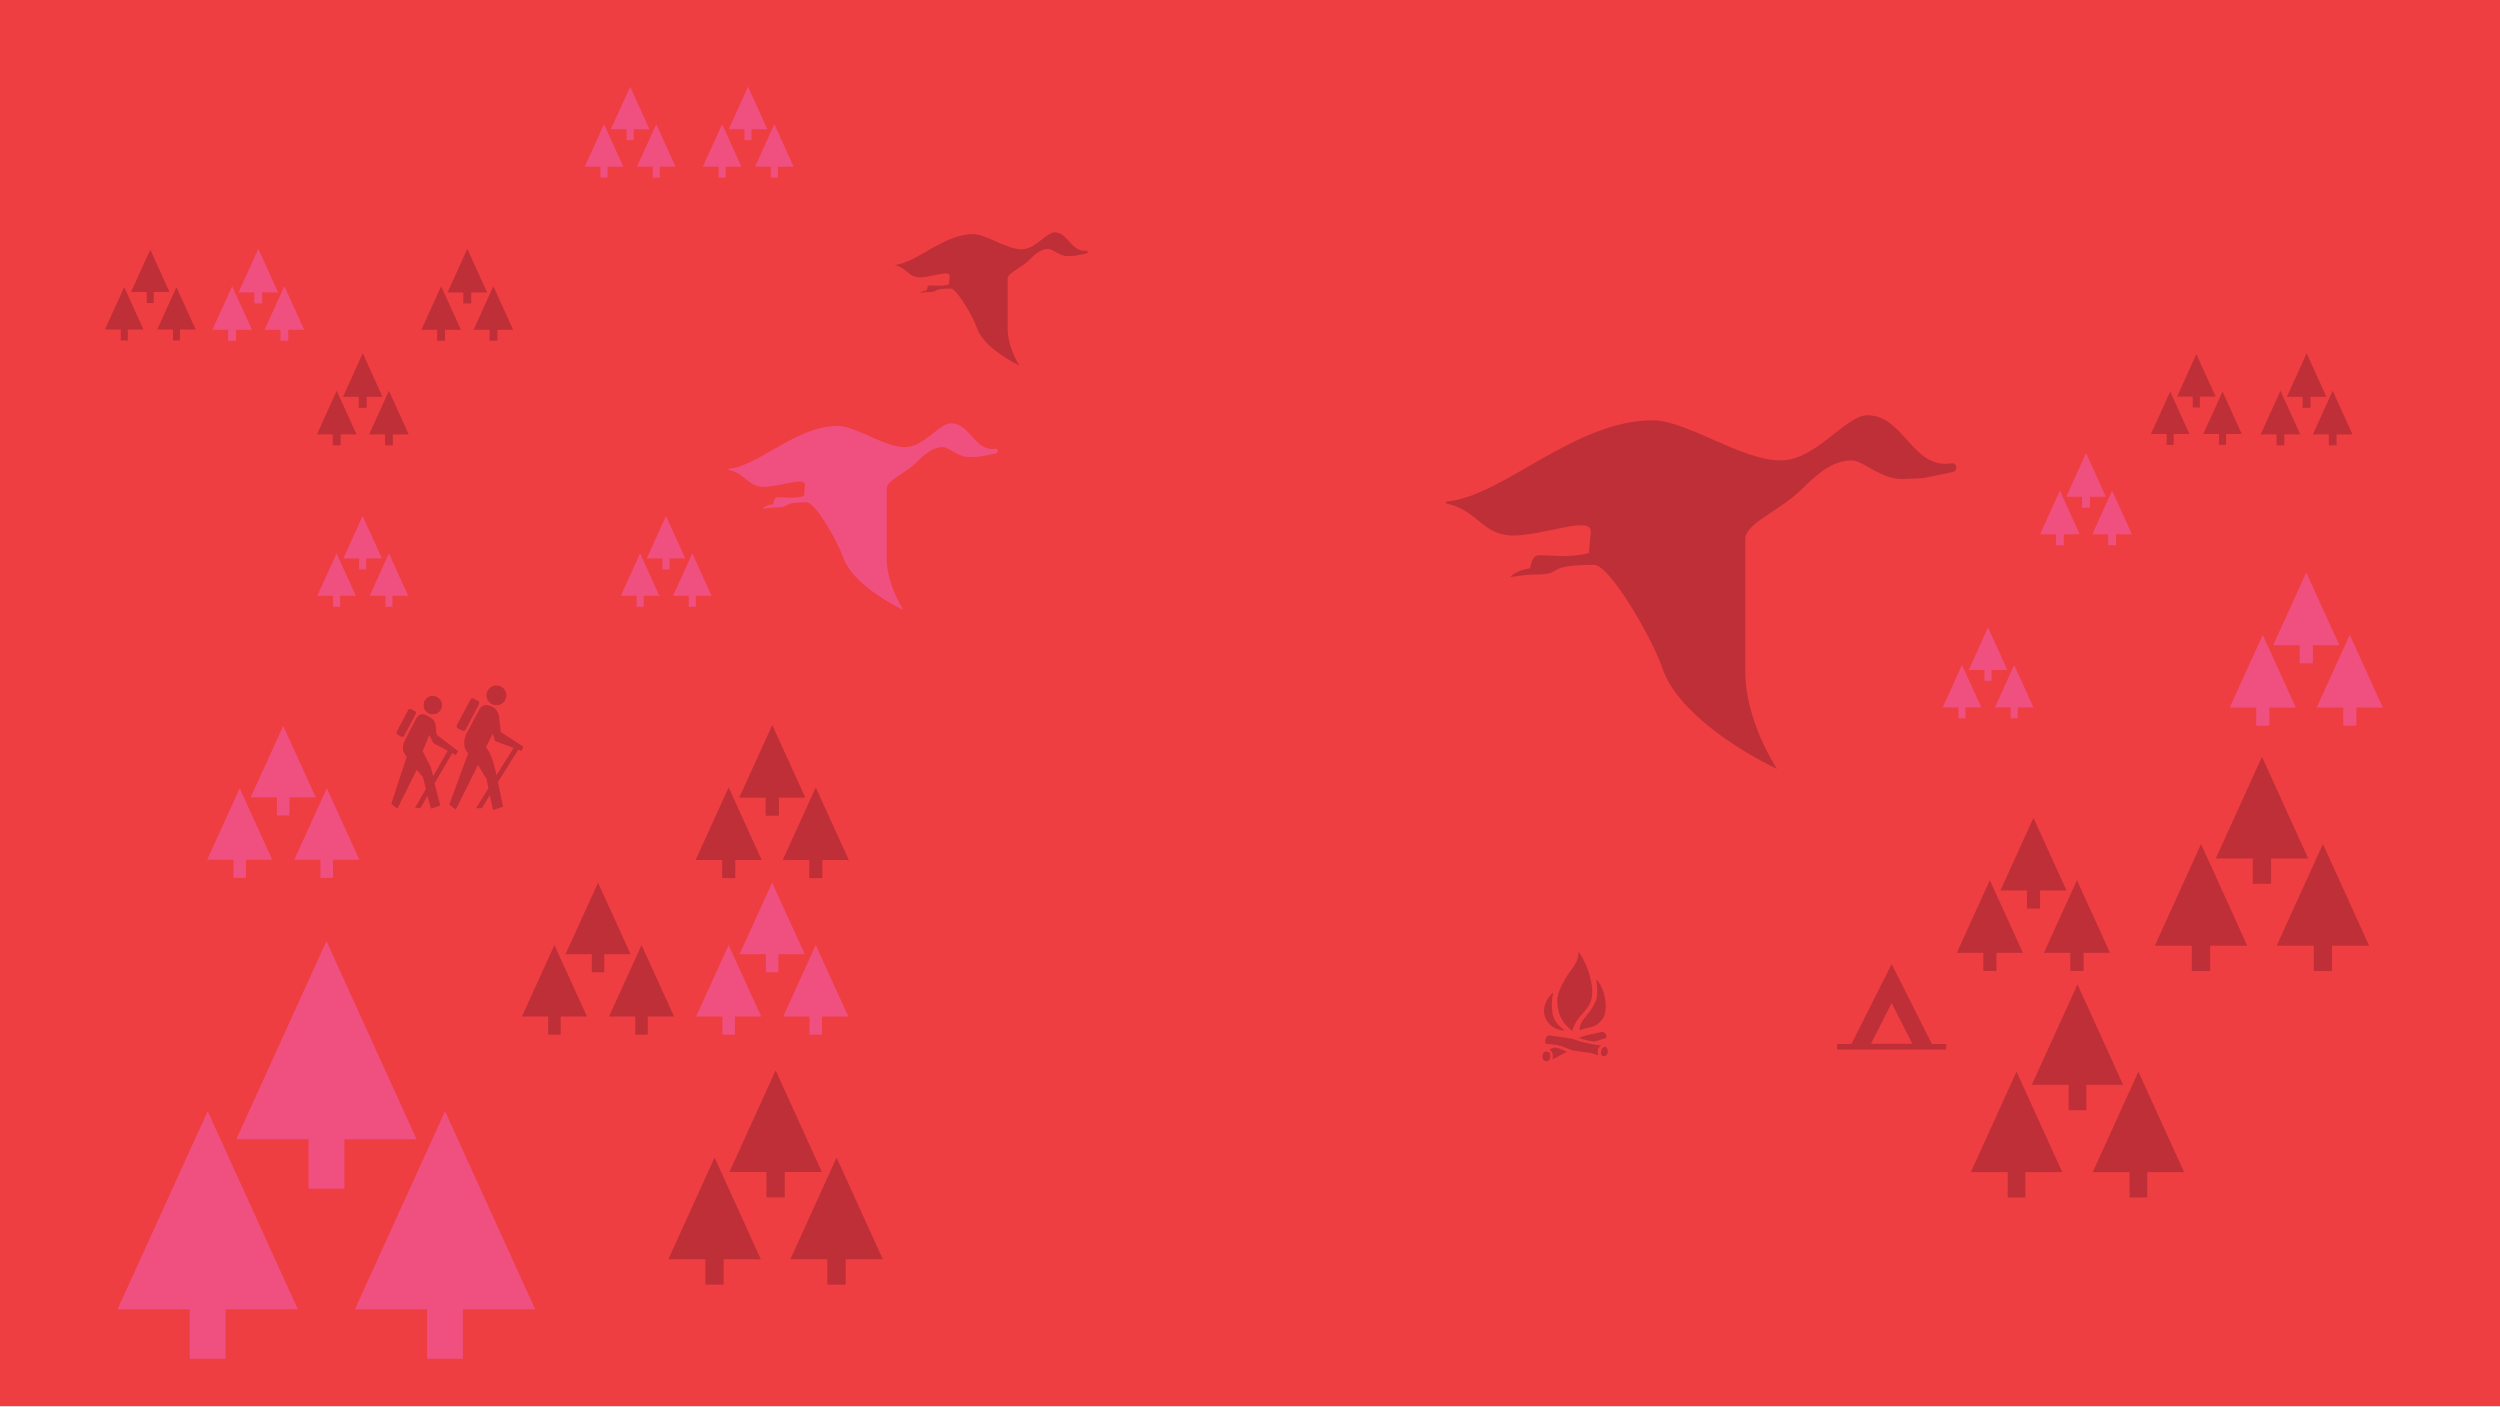
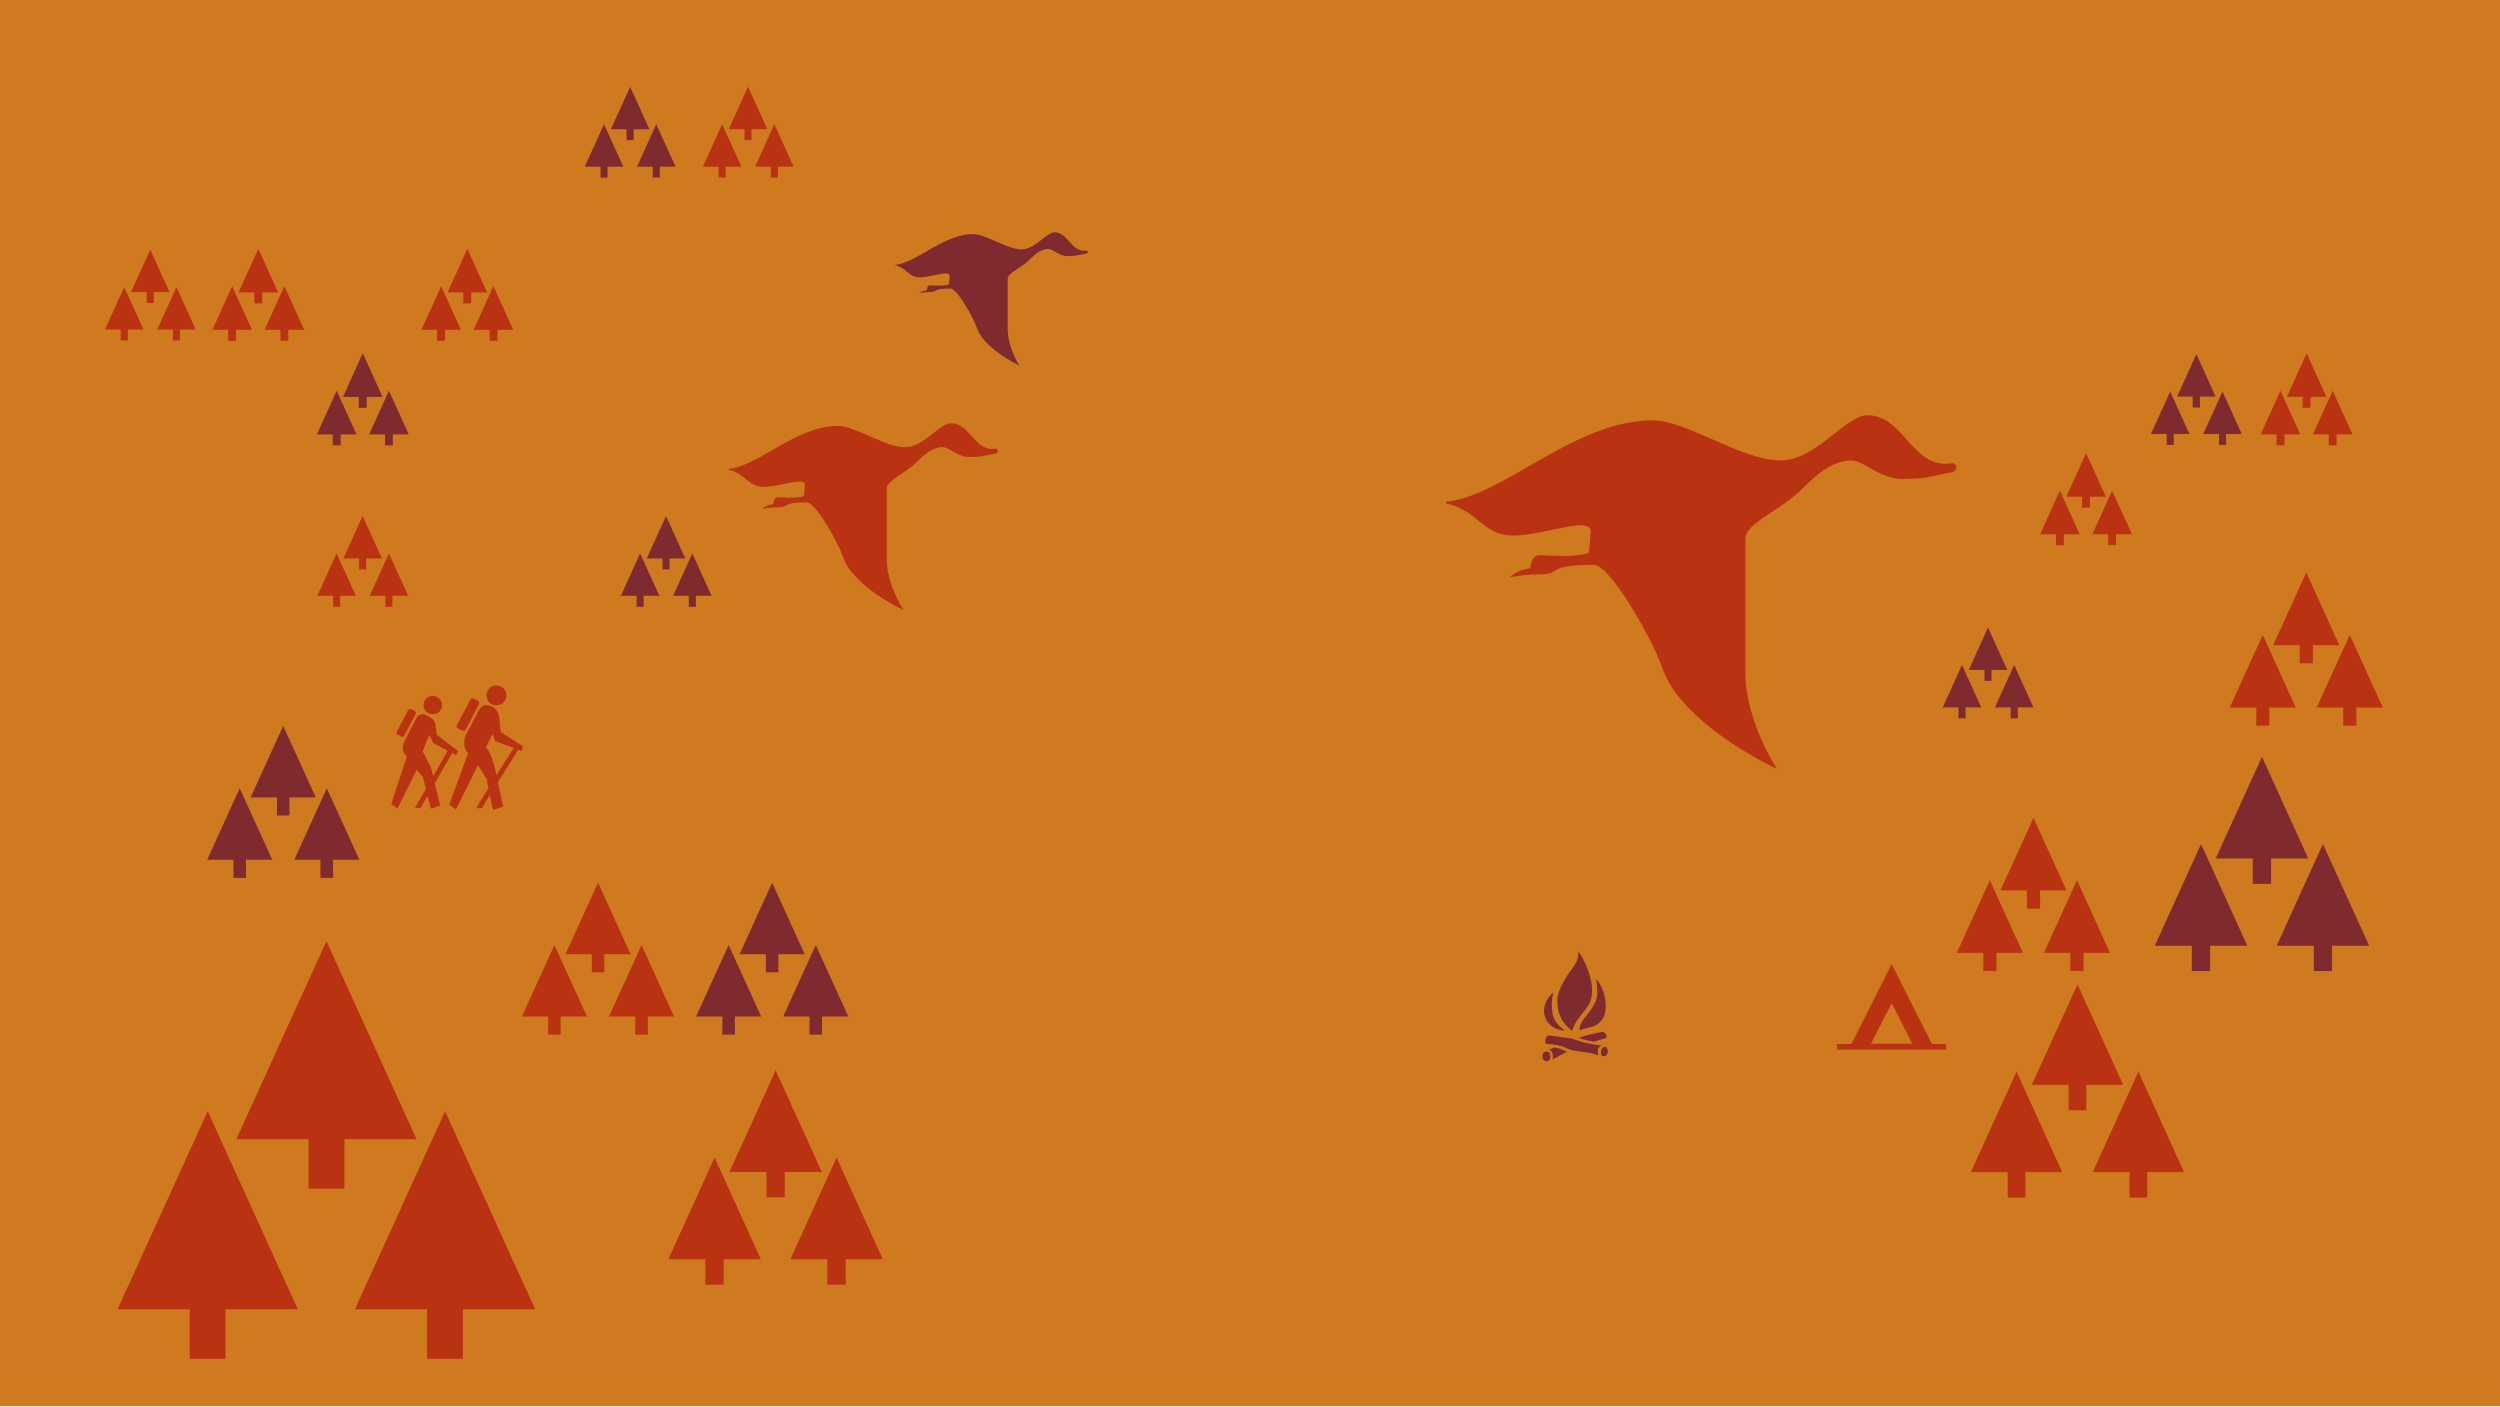
<svg xmlns="http://www.w3.org/2000/svg" version="1.1" id="Layer_1" x="0px" y="0px" viewBox="0 0 1920 1080" style="enable-background:new 0 0 1920 1080;" xml:space="preserve">
  <style type="text/css">
- 	.st0{fill:#EF3E42;}
- 	.st1{fill:#BF2F38;}
- 	.st2{fill:#EF507F;}
+ 	.st0{fill:#CF7A1F;}
+ 	.st1{fill:#7E2A2F;}
+ 	.st2{fill:#B93312;}
</style>
-   <rect class="st0" width="1920" height="1080" />
-   <path class="st1" d="M782.8,280.7c-10.5-5.1-28.5-16.4-32.6-29l0,0v0c-1.4-4.2-5.2-11.7-9.3-18.1c-2-3.2-4.1-6.2-6-8.4  c-1.9-2.2-3.6-3.6-4.9-3.6h0c-7.4,0-9.6,0.7-10.9,1.4c-0.7,0.4-1.1,0.7-1.8,0.9c-0.7,0.2-1.9,0.4-3.9,0.4c-2.4,0-4.7,0.3-7,0.7  c1.3-1.2,3.4-1.7,5.1-2l0.2,0l0-0.2c0.2-1.1,0.5-2,0.8-2.6c0.4-0.6,0.8-1,1.7-1c1.9,0,4.3,0.2,7,0.2c2.4,0,4.9-0.2,7.4-0.9l0.2,0  l0.5-6.1l0-0.4c0-0.7-0.3-1.3-0.9-1.6c-0.6-0.3-1.3-0.4-2.2-0.4c-4.6,0-13.3,3-19.8,3h0c-0.2,0-0.5,0-0.7,0  c-4.2-0.3-6.5-2.1-8.9-4.1c-2.4-2-5-4.2-9.6-5.3v-0.1c8.4-0.8,17.7-6.7,27.7-12.4c10.1-5.7,21-11.3,32.4-11.3h0h0  c4.9,0,11.3,2.9,18,5.8c6.7,2.9,13.5,5.9,19.3,5.9c5.3,0,10.1-3.3,14.3-6.6c4.2-3.3,8-6.5,11-6.5h0h0c4.9,0,8.1,3.5,11.2,7  c3.2,3.5,6.4,7.2,11.5,7.2c0.6,0,1.2,0,1.8-0.1l0.1,0c0.7,0,0.9,0.4,0.9,1c0,0.5-0.4,1.1-1.1,1.2l0,0l0,0c-10.1,2-6,1.6-14.3,2  c-3.2,0-6-1.3-8.5-2.7c-2.4-1.4-4.5-2.7-6.4-2.8c-5.6,0-10.2,4-14.5,8.3c-3.3,3.3-7.4,5.8-10.8,8c-1.7,1.1-3.1,2.2-4.2,3.3  c-1.1,1.1-1.7,2.2-1.7,3.5V253C774,261.8,777.6,272,782.8,280.7" />
+   <rect y="0" class="st0" width="1920" height="1080" />
+   <path class="st1" d="M782.8,280.7c-10.5-5.1-28.5-16.4-32.6-29l0,0l0,0c-1.4-4.2-5.2-11.7-9.3-18.1c-2-3.2-4.1-6.2-6-8.4  s-3.6-3.6-4.9-3.6l0,0c-7.4,0-9.6,0.7-10.9,1.4c-0.7,0.4-1.1,0.7-1.8,0.9s-1.9,0.4-3.9,0.4c-2.4,0-4.7,0.3-7,0.7  c1.3-1.2,3.4-1.7,5.1-2h0.2v-0.2c0.2-1.1,0.5-2,0.8-2.6c0.4-0.6,0.8-1,1.7-1c1.9,0,4.3,0.2,7,0.2c2.4,0,4.9-0.2,7.4-0.9h0.2l0.5-6.1  V212c0-0.7-0.3-1.3-0.9-1.6c-0.6-0.3-1.3-0.4-2.2-0.4c-4.6,0-13.3,3-19.8,3l0,0c-0.2,0-0.5,0-0.7,0c-4.2-0.3-6.5-2.1-8.9-4.1  s-5-4.2-9.6-5.3v-0.1c8.4-0.8,17.7-6.7,27.7-12.4c10.1-5.7,21-11.3,32.4-11.3l0,0l0,0c4.9,0,11.3,2.9,18,5.8  c6.7,2.9,13.5,5.9,19.3,5.9c5.3,0,10.1-3.3,14.3-6.6s8-6.5,11-6.5l0,0l0,0c4.9,0,8.1,3.5,11.2,7c3.2,3.5,6.4,7.2,11.5,7.2  c0.6,0,1.2,0,1.8-0.1h0.1c0.7,0,0.9,0.4,0.9,1c0,0.5-0.4,1.1-1.1,1.2l0,0l0,0c-10.1,2-6,1.6-14.3,2c-3.2,0-6-1.3-8.5-2.7  c-2.4-1.4-4.5-2.7-6.4-2.8c-5.6,0-10.2,4-14.5,8.3c-3.3,3.3-7.4,5.8-10.8,8c-1.7,1.1-3.1,2.2-4.2,3.3c-1.1,1.1-1.7,2.2-1.7,3.5V253  C774,261.8,777.6,272,782.8,280.7" />
  <path class="st2" d="M618.1,372.8c0.9-7.6-19.5,1.6-32.5,1.1c-11.9-0.9-13-10.1-26.1-13.1v-0.7c23.1-2.1,52-33,83.8-33  c13.8,0,36,16.3,51.8,16.3c14.4,0,26.3-18.3,35.3-18.3c14.9,0,18.1,22,34.1,19.5c2.5-0.2,2.5,3.4,0,3.7c-14,2.7-8.5,2.3-19.9,2.7  c-9.2,0-15.8-7.6-20.6-7.6c-7.6,0-14,5.5-19.9,11.5c-9.2,9.1-23.1,14-23.1,20.4v54c0,12.4,5.3,27,12.8,39.2  c-14.4-6.9-40.5-22.9-46.5-41c-3.9-11.5-21.1-41.7-27.7-41.7c-20.6,0-11.7,3.9-23.1,3.9c-3.7,0-7.1,0.5-10.8,1.1  c1.8-2.3,5.3-3.2,8-3.6c0.7-3,1.1-5.3,3.9-5.3c5,0,12.6,1.2,19.9-0.9L618.1,372.8z" />
-   <path class="st1" d="M567.7,612.6l25.4-55.8l25.4,55.8h-20.3v13.9H588v-13.9H567.7z M534.2,660.5l25.4-55.8l25.4,55.8h-20.3v13.9  h-10.1v-13.9H534.2 M601.1,660.5l25.4-55.8l25.4,55.8h-20.3v13.9h-10.1v-13.9H601.1z" />
-   <path class="st2" d="M222.3,626.3h-9.6v-13.9h-20.2l25-54.9l25,54.9l-20.2,0V626.3z M179.3,674.2v-13.9h-20.2l25-54.9l25,54.9h-20.2  v13.9H179.3 M255.7,674.2h-9.6v-13.9H226l25-54.9l25,54.9h-20.2V674.2" />
-   <path class="st2" d="M597.8,746.7h-9.6v-13.9h-20.2l25-54.9l25,54.9h-20.2V746.7z M564.4,794.6h-9.6v-13.9h-20.2l25-54.9l25,54.9  h-20.2V794.6 M631.3,794.6h-9.6v-13.9h-20.2l25-54.9l25,54.9h-20.2V794.6" />
-   <path class="st1" d="M464.1,746.7h-9.6v-13.9h-20.2l25-54.9l25,54.9h-20.2V746.7z M430.6,794.6h-9.6v-13.9h-20.2l25-54.9l25,54.9  h-20.2V794.6 M497.5,794.6h-9.6v-13.9h-20.2l25-54.9l25,54.9h-20.2V794.6" />
-   <path class="st1" d="M560.2,900.1l35.5-78.1l35.5,78.1h-28.5v19.5h-14.1v-19.5H560.2z M513.3,967.1l35.5-78.1l35.5,78.1h-28.5v19.5  h-14.1v-19.5H513.3 M607,967.1l35.5-78.1l35.5,78.1h-28.5v19.5h-14.1v-19.5H607z" />
-   <path class="st1" d="M118.3,232.7h-5.6v-8.4h-12.1l14.8-32.6l14.8,32.6h-12.1V232.7z M98.2,261.5h-5.5v-8.4H80.6l14.8-32.6  l14.8,32.6H98.2V261.5 M138.3,261.5h-5.5v-8.4h-12.1l14.8-32.6l14.8,32.6h-12.1V261.5" />
-   <path class="st2" d="M183.2,224.6l15.2-33.5l15.2,33.5h-12.2v8.4h-6.1v-8.4H183.2z M163.1,253.3l15.2-33.5l15.2,33.5h-12.2v8.4h-6.1  v-8.4H163.1 M203.2,253.3l15.2-33.5l15.2,33.5h-12.2v8.4h-6v-8.4H203.2z" />
-   <path class="st1" d="M343.7,224.6l15.2-33.5l15.2,33.5h-12.2v8.4h-6.1v-8.4H343.7z M323.6,253.3l15.2-33.5l15.2,33.5h-12.2v8.4h-6.1  v-8.4H323.6 M363.7,253.3l15.2-33.5l15.2,33.5H382v8.4h-6v-8.4H363.7z" />
-   <path class="st2" d="M486.8,107.6h-5.6v-8.4h-12.1L484,66.7l14.8,32.6h-12.1V107.6z M466.7,136.4h-5.5V128h-12.1l14.8-32.6  l14.8,32.6h-12.1V136.4 M506.8,136.4h-5.5V128h-12.1L504,95.4l14.8,32.6h-12.1V136.4" />
-   <path class="st2" d="M577.4,107.6h-5.6v-8.4h-12.1l14.8-32.6l14.8,32.6h-12.1V107.6z M557.4,136.4h-5.5V128h-12.1l14.8-32.6  l14.8,32.6h-12.1V136.4 M597.5,136.4h-5.5V128h-12.1l14.8-32.6l14.8,32.6h-12.1V136.4" />
+   <path class="st1" d="M222.3,626.3h-9.6v-13.9h-20.2l25-54.9l25,54.9h-20.2V626.3z M179.3,674.2v-13.9h-20.2l25-54.9l25,54.9h-20.2  v13.9H179.3 M255.7,674.2h-9.6v-13.9H226l25-54.9l25,54.9h-20.2v13.9" />
+   <path class="st1" d="M597.8,746.7h-9.6v-13.9H568l25-54.9l25,54.9h-20.2V746.7z M564.4,794.6h-9.6v-13.9h-20.2l25-54.9l25,54.9  h-20.2V794.6 M631.3,794.6h-9.6v-13.9h-20.2l25-54.9l25,54.9h-20.2V794.6" />
+   <path class="st2" d="M464.1,746.7h-9.6v-13.9h-20.2l25-54.9l25,54.9h-20.2L464.1,746.7L464.1,746.7z M430.6,794.6H421v-13.9h-20.2  l25-54.9l25,54.9h-20.2L430.6,794.6 M497.5,794.6h-9.6v-13.9h-20.2l25-54.9l25,54.9h-20.2L497.5,794.6" />
+   <path class="st2" d="M560.2,900.1l35.5-78.1l35.5,78.1h-28.5v19.5h-14.1v-19.5H560.2z M513.3,967.1l35.5-78.1l35.5,78.1h-28.5v19.5  h-14.1v-19.5H513.3 M607,967.1l35.5-78.1l35.5,78.1h-28.5v19.5h-14.1v-19.5H607z" />
+   <path class="st2" d="M118.3,232.7h-5.6v-8.4h-12.1l14.8-32.6l14.8,32.6h-12.1v8.4H118.3z M98.2,261.5h-5.5v-8.4H80.6l14.8-32.6  l14.8,32.6h-12V261.5 M138.3,261.5h-5.5v-8.4h-12.1l14.8-32.6l14.8,32.6h-12.1v8.4" />
+   <path class="st2" d="M183.2,224.6l15.2-33.5l15.2,33.5h-12.2v8.4h-6.1v-8.4H183.2z M163.1,253.3l15.2-33.5l15.2,33.5h-12.2v8.4h-6.1  v-8.4L163.1,253.3 M203.2,253.3l15.2-33.5l15.2,33.5h-12.2v8.4h-6v-8.4L203.2,253.3L203.2,253.3z" />
+   <path class="st2" d="M343.7,224.6l15.2-33.5l15.2,33.5h-12.2v8.4h-6.1v-8.4H343.7z M323.6,253.3l15.2-33.5l15.2,33.5h-12.2v8.4h-6.1  v-8.4L323.6,253.3 M363.7,253.3l15.2-33.5l15.2,33.5H382v8.4h-6v-8.4L363.7,253.3L363.7,253.3z" />
+   <path class="st1" d="M486.8,107.6h-5.6v-8.4h-12.1L484,66.7l14.8,32.6h-12.1v8.3H486.8z M466.7,136.4h-5.5V128h-12.1l14.8-32.6  l14.8,32.6h-12.1v8.4 M506.8,136.4h-5.5V128h-12.1L504,95.4l14.8,32.6h-12.1v8.4" />
+   <path class="st2" d="M577.4,107.6h-5.6v-8.4h-12.1l14.8-32.6l14.8,32.6h-12.1v8.4H577.4z M557.4,136.4h-5.5V128h-12.1l14.8-32.6  l14.8,32.6h-12.1L557.4,136.4 M597.5,136.4H592V128h-12.1l14.8-32.6l14.8,32.6h-12.1L597.5,136.4" />
  <path class="st1" d="M263.4,304.8l15.2-33.5l15.2,33.5h-12.2v8.4h-6.1v-8.4H263.4z M243.4,333.6l15.2-33.5l15.2,33.5h-12.2v8.4h-6.1  v-8.4H243.4 M283.5,333.6l15.2-33.5l15.2,33.5h-12.2v8.4h-6v-8.4H283.5z" />
-   <path class="st2" d="M281.4,437.3h-5.6v-8.4h-12.1l14.8-32.6l14.8,32.6h-12.1V437.3z M261.3,466h-5.5v-8.4h-12.1l14.8-32.6  l14.8,32.6h-12.1V466 M301.5,466h-5.5v-8.4h-12.1l14.8-32.6l14.8,32.6h-12.1V466" />
-   <path class="st2" d="M514.4,437.3h-5.6v-8.4h-12.1l14.8-32.6l14.8,32.6h-12.1V437.3z M494.4,466h-5.5v-8.4h-12.1l14.8-32.6  l14.8,32.6h-12.1V466 M534.5,466h-5.5v-8.4h-12.1l14.8-32.6l14.8,32.6h-12.1V466" />
-   <path class="st1" d="M388.9,534c0,4.4-3.4,7.6-7.7,7.6c-4.2,0-7.6-3.2-7.6-7.6c0-4.2,3.4-7.6,7.6-7.6  C385.5,526.4,388.9,529.8,388.9,534 M339.5,541.5c0,4-3.2,7.1-7.1,7.1c-4,0-7.1-3.1-7.1-7.1c0-3.8,3.1-7.1,7.1-7.1  C336.3,534.5,339.5,537.7,339.5,541.5 M360.8,538.3c1-2.3,1.9-2.5,3.9-1.3l1.6,0.8c2.1,1.1,2.2,1.7,1.1,4l-9.3,17.7  c-1,2.1-1.9,2.3-4,1.1l-1.5-0.6c-2.1-1.3-2.4-1.9-1.3-4L360.8,538.3z M313.1,546c0.8-1.7,1.6-1.9,3.4-1.1l1.3,0.8  c1.8,0.8,2.1,1.6,1.1,3.4l-8.2,15.3c-0.8,1.7-1.5,2-3.2,1l-1.4-0.8c-1.8-0.8-1.9-1.4-1.1-3.2L313.1,546z M350.1,621.7L345,618  l14.5-39.4c-3.7-3.7-3.7-9.7-1.6-14.5l10.1-19c2.2-4.2,5.5-3.9,8.1-3.1c4.8,1.1,6.9,5.8,7.2,8.4l1.3,11.8l17.1,11.1l-1,3.4l-2.7-0.9  l-15.6,24.9l4,18.8l-7.7,2.6l-2.6-11.4l-6,10h-4.5l9.5-15.3l-1.4-7.2l-6.6-10.6L350.1,621.7z M323,620.5h-4.3l8.4-14.7l-2.4-9.2  l-4.7-5.3l-14.8,29.7l-4.7-3.7l11.9-36.3c-3.1-3.1-4.3-7.1-1.3-12.8l8.5-16.4c2.1-3.7,5.3-3.8,7.4-2.7c3.7,1.9,6.8,3.4,7.4,7.1  l1,8.1l16.4,12.5l-1.6,3.1l-2.9-1.5l-13.5,23.2l4.3,17.1l-7.1,2.4l-2.7-9.8L323,620.5z M373.2,573.9c3.1,3.4,6,10.9,8.1,21.4  l13.2-20.9l-14.3-5.3l-1.8-5.6L373.2,573.9z M324.6,576.9l6.3,12.4l1.8,6.8l11.1-19.5l-11-5.9l-3.1-6.3L324.6,576.9z" />
-   <path class="st2" d="M181.5,874.9l69.2-152.1l69.2,152.1h-55.4v38h-27.5v-38H181.5z M90.3,1005.5l69.2-152.1l69.2,152.1h-55.5v38  h-27.5v-38H90.3 M272.6,1005.5l69.2-152.1l69.2,152.1h-55.5v38h-27.5v-38H272.6z" />
-   <path class="st1" d="M1221.7,409.1c1.7-14.3-36.9,3-61.7,2.2c-22.6-1.7-24.7-19.1-49.5-24.7v-1.3c43.8-3.9,98.5-62.5,158.8-62.5  c26.1,0,68.1,30.8,98.1,30.8c27.4,0,49.9-34.7,66.8-34.7c28.2,0,34.3,41.7,64.7,36.9c4.8-0.4,4.8,6.5,0,6.9  c-26.5,5.2-16.1,4.3-37.8,5.2c-17.4,0-30-14.3-39.1-14.3c-14.3,0-26.5,10.4-37.8,21.7c-17.4,17.3-43.8,26.5-43.8,38.6v102.4  c0,23.5,10,51.3,24.3,74.2c-27.4-13-76.8-43.4-88.1-77.7c-7.4-21.7-40-79-52.5-79c-39.1,0-22.2,7.4-43.8,7.4  c-6.9,0-13.5,0.9-20.4,2.1c3.5-4.3,10-6,15.2-6.9c1.3-5.7,2.2-10,7.4-10c9.5,0,23.9,2.2,37.7-1.7L1221.7,409.1z" />
-   <path class="st1" d="M1213.2,791.4c-0.1-0.3-0.1-0.5-0.1-0.7c0-0.6,0.2-1.2,0.2-2c0-0.8,0.7-2.4,1.6-3.9c0.9-1.5,2-3,2.6-3.7l0,0  l0,0c3.7-4.2,8.7-11.6,9-16.1c0.1-0.9,0.2-2.2,0.2-3.7c0-2.4-0.2-5.6-0.8-9.2c3.8,3.6,7.3,12.1,7.3,20.4c0,2.2-0.3,4.5-0.8,6.6l0,0  l0,0c-0.8,3.6-5,7.5-7.4,8.6l0.1,0.2l-0.1-0.2C1221.7,789.3,1217.4,789.3,1213.2,791.4 M1201.9,791.5c-6.1-0.3-10.1-2.7-12.6-5.7  c-2.6-3.1-3.5-6.9-3.5-9.3c0-4.7,2.2-10.1,7.1-14.3c-0.6,2.4-1,5.4-1.1,8.5c0,0.3,0,0.7,0,1c0,2.9,0.5,5.4,0.7,7.4l0,0l0,0  C1193.7,785.2,1198.4,789,1201.9,791.5 M1207.5,791.7c-5.6-4.3-11.5-10.6-11.5-23.3c0-9.4,10.1-22.8,12-25.3l0,0l0,0  c2.6-3.6,4.2-6.8,4.3-12.2c3.9,4.8,10.4,19,10.4,29c0,7.8-1.6,10.1-3.1,12.6l0,0l0,0c-1.1,2-4.6,5.9-5.9,7.7  C1210.9,783.6,1208.4,788,1207.5,791.7 M1224.3,800c-3.2-0.4-8.3-1.5-11.7-2.8c4.5-2.2,8.7-2.7,11.5-3.3l6.6-1.6  c1.9,0.7,3,1.9,3,3.6c0,0.4-0.1,0.8-0.2,1.3L1224.3,800 M1215.2,800.1L1215.2,800.1L1215.2,800.1 M1224.4,800.3L1224.4,800.3   M1227.5,810.5c-2.1-0.4-4-1.5-5.8-1.8l0,0h0c-1.9-0.1-6.1-0.9-11.5-1.6c-4.8-0.5-7.3-2.5-11.4-3.8c-3.7-1.1-10.4-1.6-11.7-1.7  c-0.2-0.7-0.3-1.4-0.3-2.1c0-1.6,0.6-2.9,2.1-4.4c1.9,0.3,12.1,1.6,16.9,2.3c3,0.5,5.8,1.9,9.3,2.8c5.9,1.5,11.9,2.6,14.9,2.7v0  c-2,0.9-3,2.6-3,4.8C1227.1,808.6,1227.2,809.5,1227.5,810.5 M1231.6,811.2c-0.9,0-1.4-0.4-1.7-1c-0.3-0.6-0.4-1.4-0.4-2.1  c0-1.1,0.4-2.1,1-2.9c0.6-0.8,1.4-1.2,2.2-1.2h0c0.7,0,1.2,0.4,1.5,1.1c0.4,0.7,0.6,1.7,0.6,2.6c0,0.8-0.3,1.7-0.9,2.4  C1233.4,810.7,1232.6,811.2,1231.6,811.2 M1192.3,813.7c0.2-0.9,0.3-1.8,0.3-2.6c0-2-0.7-3.8-2.8-5.1l3.7-1.5c3.2,0,6.6,1.8,10,3.2  L1192.3,813.7 M1191.9,814.2L1191.9,814.2 M1187.7,815.2V815c-1,0-1.8-0.4-2.3-1c-0.5-0.6-0.8-1.5-0.8-2.7c0-1.1,0.3-2.1,0.8-2.7  c0.5-0.7,1.2-1,2.3-1c1.1,0,1.8,0.4,2.3,1c0.5,0.7,0.7,1.6,0.7,2.7c0,1.1-0.2,2-0.7,2.7c-0.5,0.6-1.2,1-2.3,1V815.2" />
-   <path class="st1" d="M1222.9,760c0,7.8-1.7,10.3-3.1,12.7c-1.1,2.1-4.6,6-6,7.7" />
+   <path class="st2" d="M281.4,437.3h-5.6v-8.4h-12.1l14.8-32.6l14.8,32.6h-12.1v8.4H281.4z M261.3,466h-5.5v-8.4h-12.1l14.8-32.6  l14.8,32.6h-12.1v8.4 M301.5,466H296v-8.4h-12.1l14.8-32.6l14.8,32.6h-12.1v8.4" />
+   <path class="st1" d="M514.4,437.3h-5.6v-8.4h-12.1l14.8-32.6l14.8,32.6h-12.1v8.4H514.4z M494.4,466h-5.5v-8.4h-12.1l14.8-32.6  l14.8,32.6h-12.1v8.4 M534.5,466H529v-8.4h-12.1l14.8-32.6l14.8,32.6h-12.1L534.5,466" />
+   <path class="st2" d="M388.9,534c0,4.4-3.4,7.6-7.7,7.6c-4.2,0-7.6-3.2-7.6-7.6c0-4.2,3.4-7.6,7.6-7.6  C385.5,526.4,388.9,529.8,388.9,534 M339.5,541.5c0,4-3.2,7.1-7.1,7.1c-4,0-7.1-3.1-7.1-7.1c0-3.8,3.1-7.1,7.1-7.1  C336.3,534.5,339.5,537.7,339.5,541.5 M360.8,538.3c1-2.3,1.9-2.5,3.9-1.3l1.6,0.8c2.1,1.1,2.2,1.7,1.1,4l-9.3,17.7  c-1,2.1-1.9,2.3-4,1.1l-1.5-0.6c-2.1-1.3-2.4-1.9-1.3-4L360.8,538.3z M313.1,546c0.8-1.7,1.6-1.9,3.4-1.1l1.3,0.8  c1.8,0.8,2.1,1.6,1.1,3.4l-8.2,15.3c-0.8,1.7-1.5,2-3.2,1l-1.4-0.8c-1.8-0.8-1.9-1.4-1.1-3.2L313.1,546z M350.1,621.7L345,618  l14.5-39.4c-3.7-3.7-3.7-9.7-1.6-14.5l10.1-19c2.2-4.2,5.5-3.9,8.1-3.1c4.8,1.1,6.9,5.8,7.2,8.4l1.3,11.8l17.1,11.1l-1,3.4l-2.7-0.9  l-15.6,24.9l4,18.8l-7.7,2.6l-2.6-11.4l-6,10h-4.5l9.5-15.3l-1.4-7.2l-6.6-10.6L350.1,621.7z M323,620.5h-4.3l8.4-14.7l-2.4-9.2  l-4.7-5.3L305.2,621l-4.7-3.7l11.9-36.3c-3.1-3.1-4.3-7.1-1.3-12.8l8.5-16.4c2.1-3.7,5.3-3.8,7.4-2.7c3.7,1.9,6.8,3.4,7.4,7.1l1,8.1  l16.4,12.5l-1.6,3.1l-2.9-1.5l-13.5,23.2l4.3,17.1l-7.1,2.4l-2.7-9.8L323,620.5z M373.2,573.9c3.1,3.4,6,10.9,8.1,21.4l13.2-20.9  l-14.3-5.3l-1.8-5.6L373.2,573.9z M324.6,576.9l6.3,12.4l1.8,6.8l11.1-19.5l-11-5.9l-3.1-6.3L324.6,576.9z" />
+   <path class="st2" d="M181.5,874.9l69.2-152.1l69.2,152.1h-55.4v38H237v-38H181.5z M90.3,1005.5l69.2-152.1l69.2,152.1h-55.5v38  h-27.5v-38H90.3 M272.6,1005.5l69.2-152.1l69.2,152.1h-55.5v38H328v-38H272.6z" />
+   <path class="st2" d="M1221.7,409.1c1.7-14.3-36.9,3-61.7,2.2c-22.6-1.7-24.7-19.1-49.5-24.7v-1.3c43.8-3.9,98.5-62.5,158.8-62.5  c26.1,0,68.1,30.8,98.1,30.8c27.4,0,49.9-34.7,66.8-34.7c28.2,0,34.3,41.7,64.7,36.9c4.8-0.4,4.8,6.5,0,6.9  c-26.5,5.2-16.1,4.3-37.8,5.2c-17.4,0-30-14.3-39.1-14.3c-14.3,0-26.5,10.4-37.8,21.7c-17.4,17.3-43.8,26.5-43.8,38.6v102.4  c0,23.5,10,51.3,24.3,74.2c-27.4-13-76.8-43.4-88.1-77.7c-7.4-21.7-40-79-52.5-79c-39.1,0-22.2,7.4-43.8,7.4  c-6.9,0-13.5,0.9-20.4,2.1c3.5-4.3,10-6,15.2-6.9c1.3-5.7,2.2-10,7.4-10c9.5,0,23.9,2.2,37.7-1.7L1221.7,409.1z" />
+   <path class="st1" d="M1213.2,791.4c-0.1-0.3-0.1-0.5-0.1-0.7c0-0.6,0.2-1.2,0.2-2s0.7-2.4,1.6-3.9s2-3,2.6-3.7l0,0l0,0  c3.7-4.2,8.7-11.6,9-16.1c0.1-0.9,0.2-2.2,0.2-3.7c0-2.4-0.2-5.6-0.8-9.2c3.8,3.6,7.3,12.1,7.3,20.4c0,2.2-0.3,4.5-0.8,6.6l0,0l0,0  c-0.8,3.6-5,7.5-7.4,8.6l0.1,0.2l-0.1-0.2C1221.7,789.3,1217.4,789.3,1213.2,791.4 M1201.9,791.5c-6.1-0.3-10.1-2.7-12.6-5.7  c-2.6-3.1-3.5-6.9-3.5-9.3c0-4.7,2.2-10.1,7.1-14.3c-0.6,2.4-1,5.4-1.1,8.5c0,0.3,0,0.7,0,1c0,2.9,0.5,5.4,0.7,7.4l0,0l0,0  C1193.7,785.2,1198.4,789,1201.9,791.5 M1207.5,791.7c-5.6-4.3-11.5-10.6-11.5-23.3c0-9.4,10.1-22.8,12-25.3l0,0l0,0  c2.6-3.6,4.2-6.8,4.3-12.2c3.9,4.8,10.4,19,10.4,29c0,7.8-1.6,10.1-3.1,12.6l0,0l0,0c-1.1,2-4.6,5.9-5.9,7.7  C1210.9,783.6,1208.4,788,1207.5,791.7 M1224.3,800c-3.2-0.4-8.3-1.5-11.7-2.8c4.5-2.2,8.7-2.7,11.5-3.3l6.6-1.6  c1.9,0.7,3,1.9,3,3.6c0,0.4-0.1,0.8-0.2,1.3L1224.3,800 M1215.2,800.1L1215.2,800.1L1215.2,800.1 M1224.4,800.3L1224.4,800.3   M1227.5,810.5c-2.1-0.4-4-1.5-5.8-1.8l0,0l0,0c-1.9-0.1-6.1-0.9-11.5-1.6c-4.8-0.5-7.3-2.5-11.4-3.8c-3.7-1.1-10.4-1.6-11.7-1.7  c-0.2-0.7-0.3-1.4-0.3-2.1c0-1.6,0.6-2.9,2.1-4.4c1.9,0.3,12.1,1.6,16.9,2.3c3,0.5,5.8,1.9,9.3,2.8c5.9,1.5,11.9,2.6,14.9,2.7l0,0  c-2,0.9-3,2.6-3,4.8C1227.1,808.6,1227.2,809.5,1227.5,810.5 M1231.6,811.2c-0.9,0-1.4-0.4-1.7-1c-0.3-0.6-0.4-1.4-0.4-2.1  c0-1.1,0.4-2.1,1-2.9c0.6-0.8,1.4-1.2,2.2-1.2l0,0c0.7,0,1.2,0.4,1.5,1.1c0.4,0.7,0.6,1.7,0.6,2.6c0,0.8-0.3,1.7-0.9,2.4  C1233.4,810.7,1232.6,811.2,1231.6,811.2 M1192.3,813.7c0.2-0.9,0.3-1.8,0.3-2.6c0-2-0.7-3.8-2.8-5.1l3.7-1.5c3.2,0,6.6,1.8,10,3.2  L1192.3,813.7 M1191.9,814.2L1191.9,814.2 M1187.7,815.2V815c-1,0-1.8-0.4-2.3-1s-0.8-1.5-0.8-2.7c0-1.1,0.3-2.1,0.8-2.7  c0.5-0.7,1.2-1,2.3-1c1.1,0,1.8,0.4,2.3,1c0.5,0.7,0.7,1.6,0.7,2.7c0,1.1-0.2,2-0.7,2.7c-0.5,0.6-1.2,1-2.3,1V815.2" />
  <path class="st2" d="M1745.8,495.5l25.4-55.8l25.4,55.8h-20.3v13.9h-10.1v-13.9H1745.8z M1712.4,543.4l25.4-55.8l25.4,55.8h-20.3  v13.9h-10.1v-13.9H1712.4 M1779.2,543.4l25.4-55.8l25.4,55.8h-20.3v13.9h-10.1v-13.9H1779.2z" />
-   <path class="st1" d="M1536.3,683.9l25.4-55.8l25.4,55.8h-20.3v13.9h-10.1v-13.9H1536.3z M1502.8,731.8l25.4-55.8l25.4,55.8h-20.3  v13.9h-10.1v-13.9H1502.8 M1569.7,731.8l25.4-55.8l25.4,55.8h-20.3v13.9H1590v-13.9H1569.7z" />
-   <path class="st1" d="M1701.7,659.3l35.5-78.1l35.5,78.1h-28.5v19.5h-14.1v-19.5H1701.7z M1654.9,726.3l35.5-78.1l35.5,78.1h-28.5  v19.5h-14.1v-19.5H1654.9 M1748.5,726.3l35.5-78.1l35.5,78.1h-28.5v19.5H1777v-19.5H1748.5z" />
-   <path class="st1" d="M1602.3,852.7h-13.6v-19.5h-28.3l35.1-77.2l35.1,77.2h-28.3V852.7z M1555.5,919.7h-13.6v-19.5h-28.3l35.1-77.2  l35.1,77.2h-28.3V919.7 M1649.1,919.7h-13.6v-19.5h-28.3l35.1-77.2l35.1,77.2h-28.3V919.7" />
-   <path class="st2" d="M1529.7,522.9h-5.6v-8.4h-12.1l14.8-32.6l14.8,32.6h-12.1V522.9z M1509.6,551.7h-5.5v-8.4H1492l14.8-32.6  l14.8,32.6h-12.1V551.7 M1549.7,551.7h-5.5v-8.4h-12.1l14.8-32.6l14.8,32.6h-12.1V551.7" />
-   <path class="st1" d="M1689.6,313h-5.6v-8.4H1672l14.8-32.6l14.8,32.6h-12.1V313z M1669.5,341.7h-5.5v-8.4h-12.1l14.8-32.6l14.8,32.6  h-12.1V341.7 M1709.7,341.7h-5.5v-8.4h-12.1l14.8-32.6l14.8,32.6h-12.1V341.7" />
-   <path class="st1" d="M1756.3,304.8l15.2-33.5l15.2,33.5h-12.2v8.4h-6.1v-8.4H1756.3z M1736.2,333.6l15.2-33.5l15.2,33.5h-12.2v8.4  h-6v-8.4H1736.2 M1776.3,333.6l15.2-33.5l15.2,33.5h-12.2v8.4h-6v-8.4H1776.3z" />
+   <path class="st2" d="M1536.3,683.9l25.4-55.8l25.4,55.8h-20.3v13.9h-10.1v-13.9H1536.3z M1502.8,731.8l25.4-55.8l25.4,55.8h-20.3  v13.9h-10.1v-13.9H1502.8 M1569.7,731.8l25.4-55.8l25.4,55.8h-20.3v13.9H1590v-13.9H1569.7z" />
+   <path class="st1" d="M1701.7,659.3l35.5-78.1l35.5,78.1h-28.5v19.5h-14.1v-19.5H1701.7z M1654.9,726.3l35.5-78.1l35.5,78.1h-28.5  v19.5h-14.1v-19.5H1654.9 M1748.5,726.3l35.5-78.1l35.5,78.1H1791v19.5h-14v-19.5H1748.5z" />
+   <path class="st2" d="M1602.3,852.7h-13.6v-19.5h-28.3l35.1-77.2l35.1,77.2h-28.3L1602.3,852.7L1602.3,852.7z M1555.5,919.7h-13.6  v-19.5h-28.3l35.1-77.2l35.1,77.2h-28.3L1555.5,919.7 M1649.1,919.7h-13.6v-19.5h-28.3l35.1-77.2l35.1,77.2h-28.3L1649.1,919.7" />
+   <path class="st1" d="M1529.7,522.9h-5.6v-8.4H1512l14.8-32.6l14.8,32.6h-12.1v8.4H1529.7z M1509.6,551.7h-5.5v-8.4H1492l14.8-32.6  l14.8,32.6h-12.1L1509.6,551.7 M1549.7,551.7h-5.5v-8.4h-12.1l14.8-32.6l14.8,32.6h-12.1L1549.7,551.7" />
+   <path class="st1" d="M1689.6,313h-5.6v-8.4h-12l14.8-32.6l14.8,32.6h-12.1L1689.6,313L1689.6,313z M1669.5,341.7h-5.5v-8.4h-12.1  l14.8-32.6l14.8,32.6h-12.1L1669.5,341.7 M1709.7,341.7h-5.5v-8.4h-12.1l14.8-32.6l14.8,32.6h-12.1L1709.7,341.7" />
+   <path class="st2" d="M1756.3,304.8l15.2-33.5l15.2,33.5h-12.2v8.4h-6.1v-8.4H1756.3z M1736.2,333.6l15.2-33.5l15.2,33.5h-12.2v8.4  h-6v-8.4H1736.2 M1776.3,333.6l15.2-33.5l15.2,33.5h-12.2v8.4h-6v-8.4H1776.3z" />
  <path class="st2" d="M1586.9,381.5l15.2-33.5l15.2,33.5h-12.2v8.4h-6.1v-8.4H1586.9z M1566.8,410.3l15.2-33.5l15.2,33.5H1585v8.4h-6  v-8.4H1566.8 M1606.9,410.3l15.2-33.5l15.2,33.5h-12.2v8.4h-6v-8.4H1606.9z" />
-   <path class="st1" d="M1468.7,801.7L1468.7,801.7l-0.2-0.4l-0.2,0.1v-0.3v0.3l0.2-0.1l-15.7-30.9l-15.9,31.2H1468.7z M1494.6,806.1  h-83.7v-4.3h11l30.9-61.4l30.9,61.4h11V806.1" />
+   <path class="st2" d="M1468.7,801.7L1468.7,801.7l-0.2-0.4l-0.2,0.1v-0.3v0.3l0.2-0.1l-15.7-30.9l-15.9,31.2h31.8V801.7z   M1494.6,806.1h-83.7v-4.3h11l30.9-61.4l30.9,61.4h11v4.3" />
</svg>
